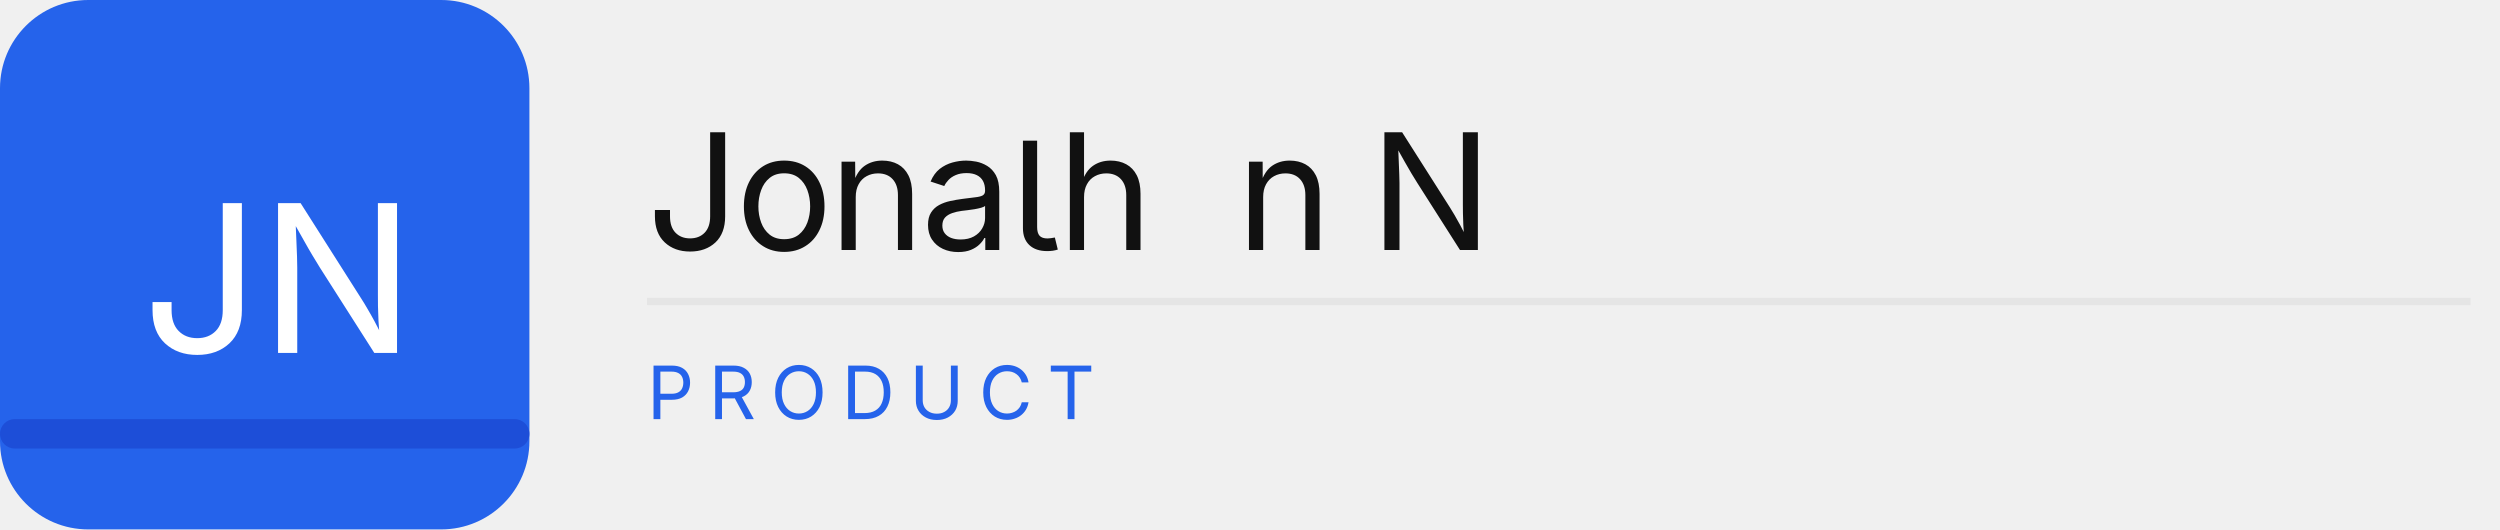
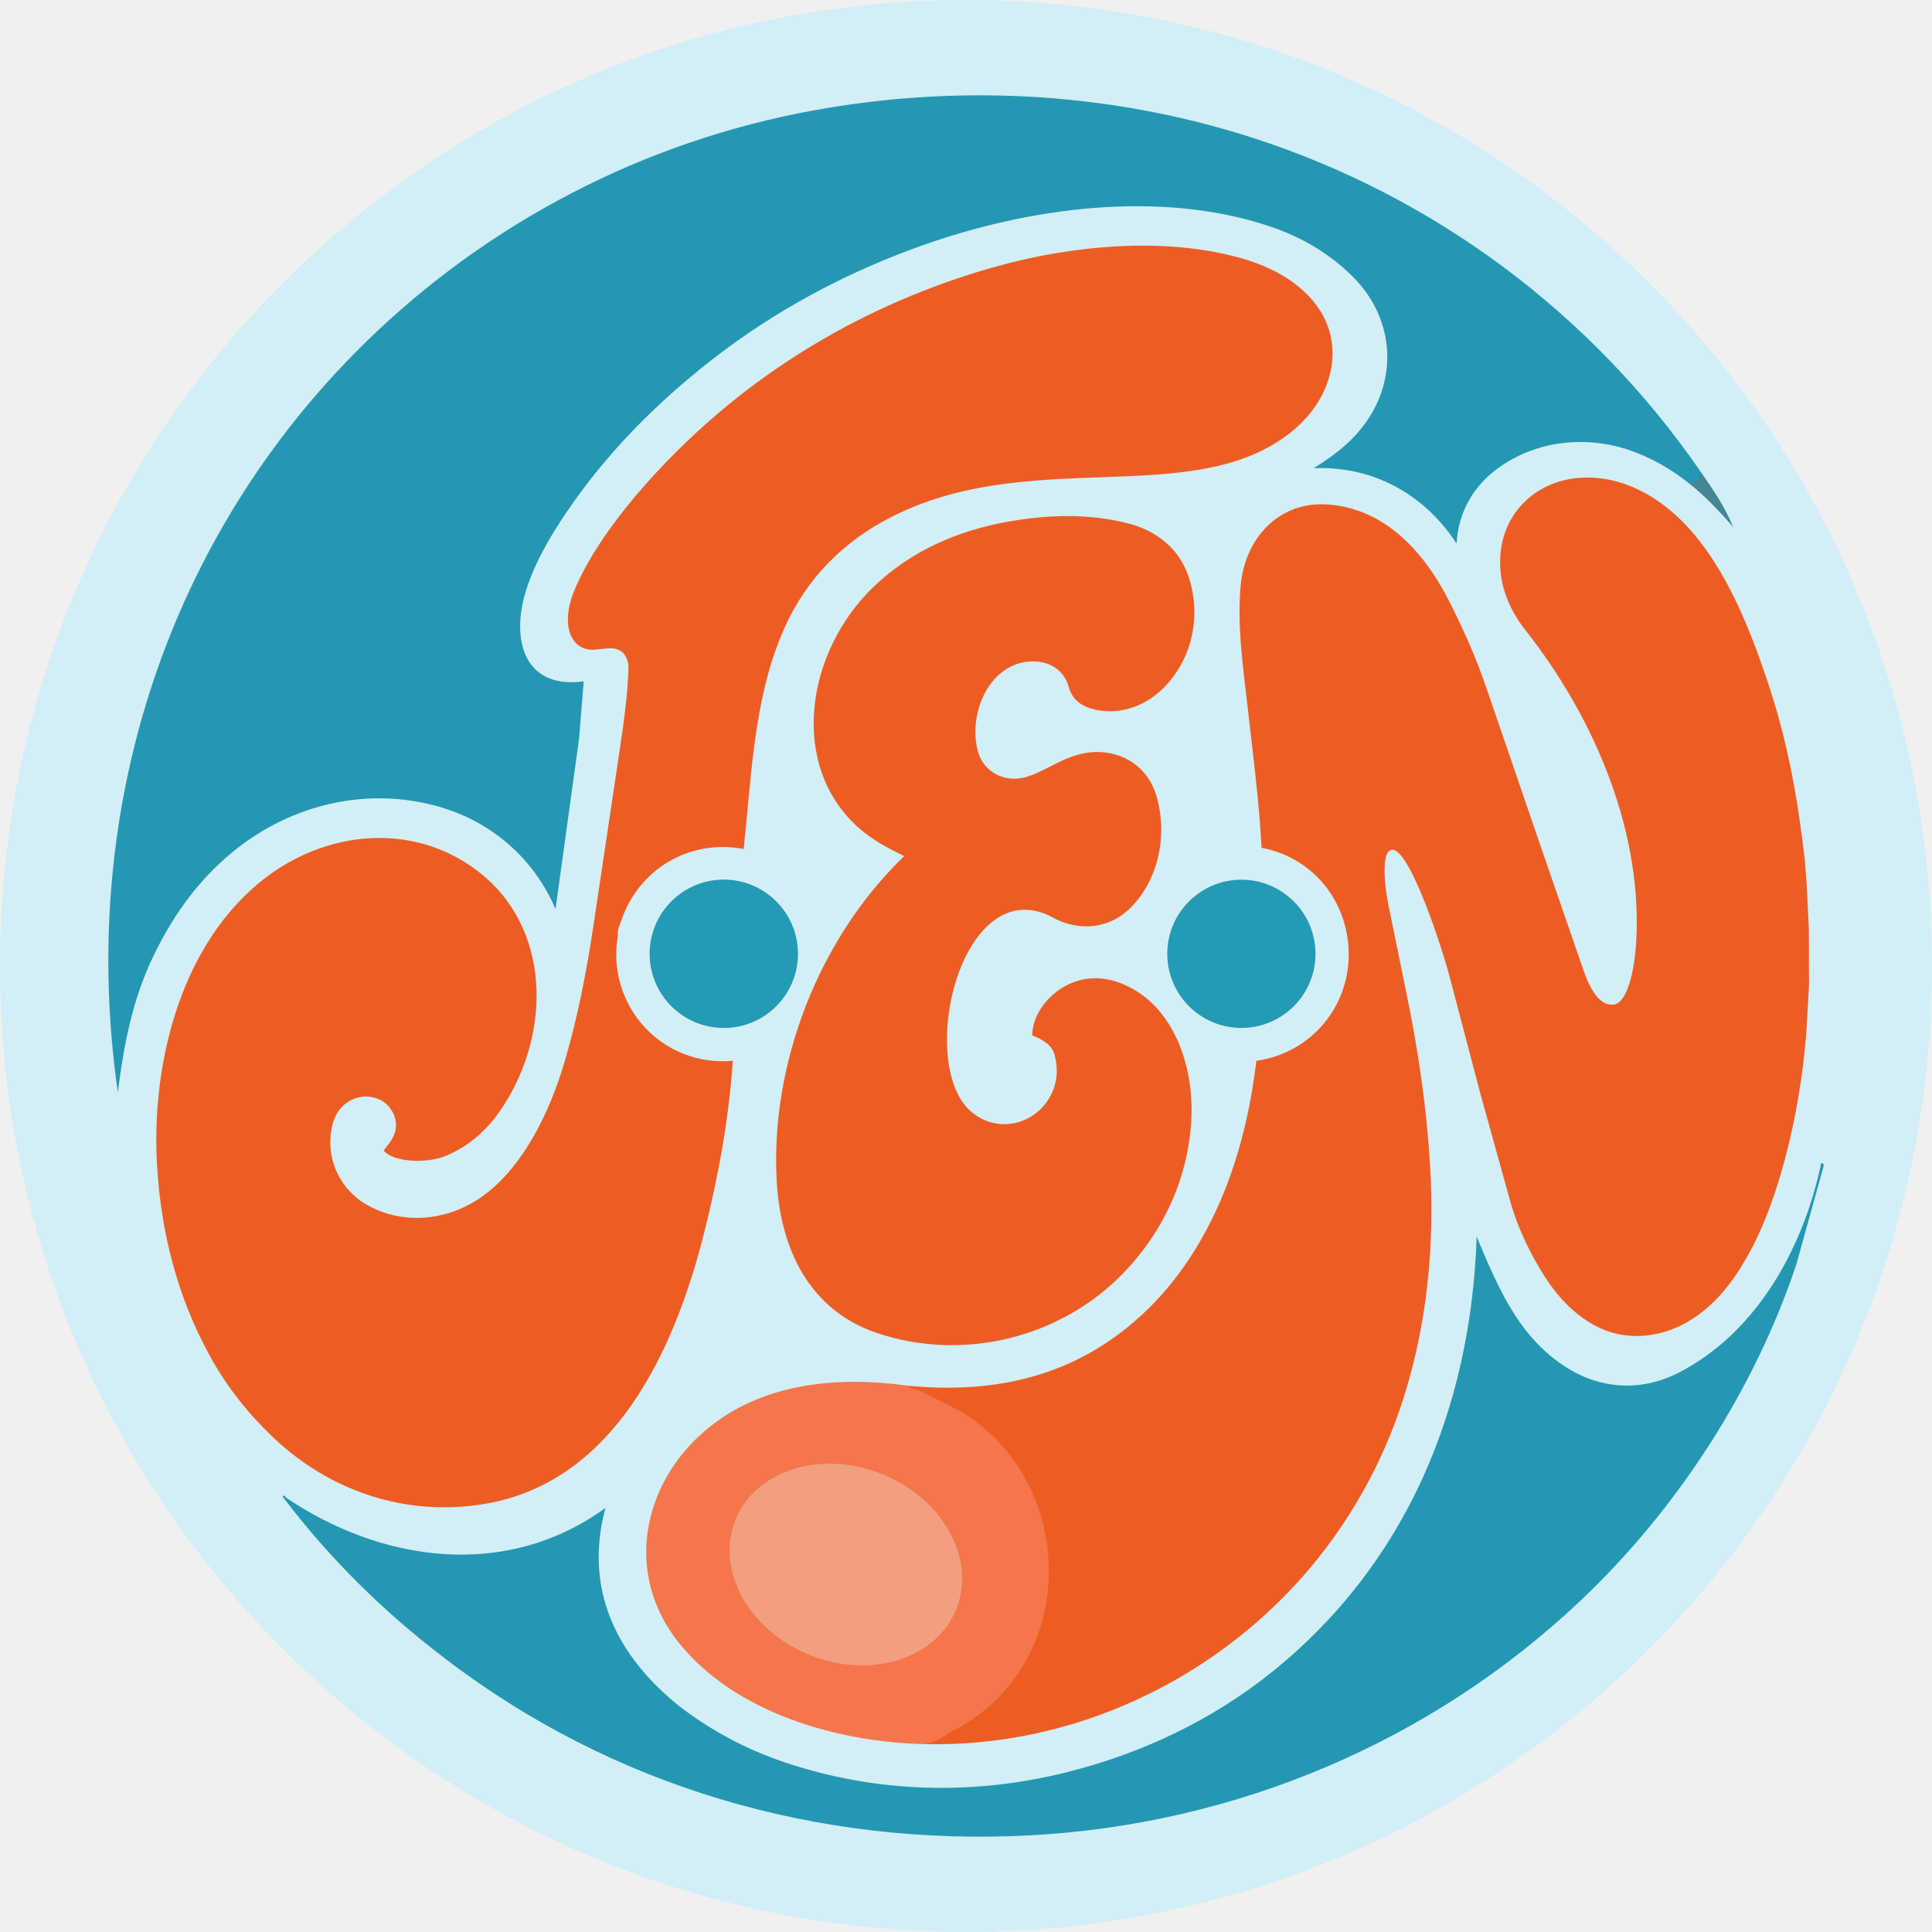
- <svg xmlns="http://www.w3.org/2000/svg" viewBox="0 0 340 72" width="340" height="72">
-   <rect x="0" y="0" width="72" height="72" rx="12" fill="#2563eb" />
-   <rect x="0" y="57" width="72" height="4" rx="2" fill="#1d4ed8" />
-   <path d="M7.45 0.27L7.45 0.27Q4.76 0.27 3.06-1.31Q1.37-2.90 1.37-5.82L1.37-5.82L1.37-6.92L3.96-6.92L3.96-5.82Q3.96-3.96 4.92-2.99Q5.88-2.01 7.45-2.01L7.45-2.01Q9.01-2.01 9.97-2.99Q10.92-3.96 10.92-5.82L10.92-5.82L10.92-20.37L13.52-20.37L13.52-5.82Q13.52-2.90 11.83-1.31Q10.14 0.27 7.45 0.27ZM21.05 0L18.44 0L18.44-20.37L21.51-20.37L29.79-7.34Q30.12-6.84 30.58-6.04Q31.05-5.25 31.59-4.25Q32.13-3.25 32.65-2.12L32.65-2.12L32.28-2.12Q32.16-3.29 32.10-4.37Q32.05-5.44 32.03-6.34Q32.02-7.25 32.02-7.88L32.02-7.88L32.02-20.37L34.62-20.37L34.62 0L31.53 0L24.14-11.59Q23.64-12.40 23.13-13.25Q22.61-14.11 21.96-15.28Q21.30-16.45 20.33-18.17L20.33-18.17L20.81-18.17Q20.88-16.65 20.93-15.37Q20.99-14.08 21.02-13.13Q21.05-12.17 21.05-11.62L21.05-11.62L21.05 0Z" fill="white" transform="translate(19.375, 48)" />
-   <path d="M5.85 0.21Q3.74 0.21 2.41-1.03Q1.07-2.28 1.07-4.58L1.07-5.44L3.12-5.44L3.12-4.58Q3.12-3.12 3.87-2.35Q4.62-1.58 5.85-1.58Q7.08-1.58 7.83-2.35Q8.58-3.12 8.58-4.58L8.58-16.01L10.62-16.01L10.62-4.58Q10.62-2.28 9.30-1.03Q7.97 0.21 5.85 0.21ZM18.64 0.26Q17.01 0.26 15.78-0.52Q14.55-1.29 13.86-2.69Q13.17-4.08 13.17-5.93Q13.17-7.81 13.86-9.21Q14.55-10.61 15.78-11.39Q17.01-12.16 18.64-12.16Q20.29-12.16 21.52-11.39Q22.76-10.61 23.44-9.21Q24.13-7.81 24.13-5.93Q24.13-4.08 23.44-2.69Q22.76-1.29 21.52-0.52Q20.29 0.26 18.64 0.26ZM18.64-1.47Q19.86-1.47 20.64-2.09Q21.42-2.72 21.80-3.73Q22.18-4.75 22.18-5.93Q22.18-7.12 21.80-8.15Q21.42-9.17 20.64-9.80Q19.86-10.43 18.64-10.43Q17.44-10.43 16.67-9.80Q15.89-9.17 15.52-8.15Q15.14-7.13 15.14-5.93Q15.14-4.75 15.52-3.73Q15.89-2.72 16.67-2.09Q17.44-1.47 18.64-1.47ZM28.38-7.20L28.38 0L26.45 0L26.45-12.01L28.30-12.01L28.32-9.10L28.05-9.10Q28.59-10.76 29.61-11.46Q30.63-12.16 31.99-12.16Q33.20-12.16 34.12-11.66Q35.03-11.16 35.54-10.16Q36.05-9.15 36.05-7.63L36.05 0L34.12 0L34.12-7.47Q34.12-8.85 33.39-9.64Q32.67-10.42 31.41-10.42Q30.55-10.42 29.86-10.04Q29.17-9.67 28.78-8.95Q28.38-8.23 28.38-7.20ZM42.31 0.28Q41.17 0.28 40.24-0.15Q39.31-0.58 38.76-1.41Q38.21-2.23 38.21-3.42Q38.21-4.45 38.62-5.09Q39.03-5.74 39.71-6.11Q40.39-6.48 41.22-6.66Q42.05-6.84 42.89-6.95Q43.96-7.09 44.64-7.17Q45.31-7.24 45.64-7.42Q45.97-7.61 45.97-8.05L45.97-8.11Q45.97-8.86 45.69-9.38Q45.41-9.90 44.85-10.18Q44.29-10.46 43.46-10.46Q42.60-10.46 41.98-10.19Q41.37-9.93 40.99-9.52Q40.61-9.12 40.42-8.70L38.56-9.31Q39.02-10.41 39.80-11.03Q40.59-11.64 41.53-11.90Q42.48-12.16 43.40-12.16Q44.00-12.16 44.77-12.02Q45.54-11.87 46.25-11.44Q46.97-11.01 47.44-10.17Q47.90-9.32 47.90-7.92L47.90 0L46.00 0L46.00-1.63L45.87-1.63Q45.67-1.21 45.22-0.77Q44.77-0.32 44.05-0.02Q43.33 0.28 42.31 0.28ZM42.64-1.43Q43.71-1.43 44.46-1.85Q45.20-2.27 45.58-2.94Q45.97-3.61 45.97-4.34L45.97-6.00Q45.85-5.87 45.45-5.75Q45.06-5.64 44.55-5.55Q44.04-5.47 43.56-5.41Q43.08-5.35 42.80-5.32Q42.10-5.23 41.50-5.02Q40.89-4.81 40.52-4.41Q40.16-4.01 40.16-3.32Q40.16-2.70 40.48-2.28Q40.80-1.86 41.36-1.64Q41.92-1.43 42.64-1.43ZM51.12-2.96L51.12-14.87L53.05-14.87L53.05-3.12Q53.05-2.31 53.38-1.94Q53.71-1.57 54.47-1.57Q54.65-1.57 54.94-1.61Q55.22-1.65 55.46-1.70L55.86-0.06Q55.56 0.04 55.18 0.10Q54.79 0.15 54.42 0.15Q52.86 0.15 51.99-0.67Q51.12-1.49 51.12-2.96ZM59.43-7.20L59.43 0L57.50 0L57.50-16.01L59.43-16.01L59.43-9.10L59.10-9.10Q59.64-10.76 60.66-11.46Q61.67-12.16 63.04-12.16Q64.25-12.16 65.17-11.66Q66.09-11.16 66.60-10.16Q67.11-9.15 67.11-7.63L67.11 0L65.17 0L65.17-7.47Q65.17-8.85 64.44-9.64Q63.71-10.42 62.46-10.42Q61.60-10.42 60.91-10.04Q60.22-9.67 59.83-8.95Q59.43-8.23 59.43-7.20ZM83.79-7.20L83.79 0L81.86 0L81.86-12.01L83.72-12.01L83.73-9.10L83.46-9.10Q84.01-10.76 85.02-11.46Q86.04-12.16 87.40-12.16Q88.61-12.16 89.53-11.66Q90.44-11.16 90.95-10.16Q91.46-9.15 91.46-7.63L91.46 0L89.53 0L89.53-7.47Q89.53-8.85 88.80-9.64Q88.08-10.42 86.82-10.42Q85.96-10.42 85.27-10.04Q84.59-9.67 84.19-8.95Q83.79-8.23 83.79-7.20ZM102.33 0L100.28 0L100.28-16.01L102.69-16.01L109.20-5.77Q109.45-5.37 109.82-4.75Q110.18-4.13 110.61-3.34Q111.03-2.56 111.44-1.67L111.15-1.67Q111.05-2.59 111.01-3.43Q110.97-4.28 110.96-4.98Q110.95-5.69 110.95-6.19L110.95-16.01L112.99-16.01L112.99 0L110.56 0L104.76-9.11Q104.36-9.74 103.96-10.41Q103.56-11.09 103.04-12.00Q102.52-12.92 101.76-14.28L102.14-14.28Q102.19-13.08 102.23-12.07Q102.28-11.06 102.30-10.31Q102.33-9.56 102.33-9.13L102.33 0Z" fill="#111111" transform="translate(88, 34)" />
-   <line x1="88" y1="41" x2="336" y2="41" stroke="#e5e5e5" stroke-width="1" />
-   <path d="M1.81 0L0.88 0L0.88-7.28L3.37-7.28Q4.22-7.28 4.77-6.97Q5.32-6.66 5.58-6.13Q5.85-5.61 5.85-4.96Q5.85-4.31 5.58-3.78Q5.32-3.26 4.77-2.94Q4.22-2.63 3.37-2.63L1.61-2.63L1.61-3.45L3.33-3.45Q3.91-3.45 4.26-3.65Q4.61-3.84 4.77-4.19Q4.93-4.53 4.93-4.96Q4.93-5.39 4.77-5.73Q4.61-6.07 4.26-6.26Q3.90-6.46 3.32-6.46L1.81-6.46L1.81 0Z M10.19 0L9.27 0L9.27-7.28L11.76-7.28Q12.61-7.28 13.15-6.98Q13.70-6.69 13.97-6.19Q14.24-5.68 14.24-5.03Q14.24-4.38 13.97-3.88Q13.70-3.38 13.16-3.10Q12.61-2.82 11.76-2.82L9.78-2.82L9.78-3.65L11.72-3.65Q12.29-3.65 12.64-3.82Q12.99-3.98 13.15-4.29Q13.31-4.60 13.31-5.03Q13.31-5.46 13.15-5.78Q12.99-6.10 12.64-6.28Q12.29-6.46 11.71-6.46L10.19-6.46L10.19 0ZM14.52 0L13.45 0L11.69-3.28L12.73-3.28L14.52 0ZM20.65 0.10Q19.72 0.10 18.99-0.35Q18.26-0.81 17.84-1.64Q17.42-2.48 17.42-3.63Q17.42-4.79 17.84-5.63Q18.26-6.46 18.99-6.92Q19.72-7.37 20.65-7.37Q21.58-7.37 22.31-6.92Q23.04-6.46 23.46-5.63Q23.87-4.79 23.87-3.63Q23.87-2.48 23.46-1.64Q23.04-0.81 22.31-0.35Q21.58 0.10 20.65 0.10ZM20.65-0.76Q21.30-0.76 21.82-1.09Q22.35-1.42 22.66-2.06Q22.97-2.71 22.97-3.63Q22.97-4.57 22.66-5.21Q22.35-5.85 21.82-6.18Q21.30-6.51 20.65-6.51Q20.00-6.51 19.47-6.18Q18.94-5.85 18.63-5.21Q18.32-4.57 18.32-3.63Q18.32-2.71 18.63-2.07Q18.94-1.43 19.47-1.09Q20.00-0.76 20.65-0.76ZM29.62 0L27.86 0L27.86-0.82L29.56-0.82Q30.45-0.82 31.03-1.16Q31.62-1.50 31.90-2.13Q32.19-2.77 32.19-3.65Q32.19-4.53 31.91-5.15Q31.62-5.78 31.06-6.12Q30.49-6.46 29.65-6.46L27.82-6.46L27.82-7.28L29.71-7.28Q30.78-7.28 31.53-6.84Q32.28-6.41 32.69-5.59Q33.09-4.78 33.09-3.65Q33.09-2.51 32.68-1.70Q32.28-0.88 31.50-0.44Q30.73 0 29.62 0ZM27.35-7.28L28.28-7.28L28.28 0L27.35 0L27.35-7.28ZM39.41 0.12Q38.55 0.12 37.91-0.22Q37.27-0.56 36.92-1.14Q36.56-1.73 36.56-2.48L36.56-7.28L37.49-7.28L37.49-2.55Q37.49-2.03 37.72-1.62Q37.96-1.21 38.39-0.98Q38.82-0.74 39.41-0.74Q40.01-0.74 40.43-0.98Q40.86-1.21 41.09-1.62Q41.32-2.03 41.32-2.55L41.32-7.28L42.25-7.28L42.25-2.48Q42.25-1.73 41.90-1.14Q41.54-0.56 40.91-0.22Q40.27 0.12 39.41 0.12ZM48.95 0.10Q48.02 0.10 47.29-0.35Q46.56-0.81 46.14-1.64Q45.72-2.48 45.72-3.63Q45.72-4.79 46.14-5.63Q46.56-6.46 47.29-6.92Q48.02-7.37 48.95-7.37Q49.50-7.37 49.99-7.21Q50.48-7.05 50.87-6.74Q51.26-6.43 51.53-5.99Q51.79-5.55 51.88-4.99L50.96-4.99Q50.88-5.36 50.69-5.64Q50.50-5.93 50.23-6.12Q49.96-6.32 49.63-6.42Q49.31-6.51 48.95-6.51Q48.30-6.51 47.77-6.18Q47.24-5.85 46.93-5.21Q46.63-4.57 46.63-3.63Q46.63-2.71 46.94-2.06Q47.25-1.42 47.77-1.09Q48.30-0.76 48.95-0.76Q49.31-0.76 49.63-0.86Q49.96-0.96 50.23-1.15Q50.50-1.35 50.69-1.63Q50.88-1.92 50.96-2.29L51.88-2.29Q51.79-1.73 51.53-1.29Q51.27-0.85 50.88-0.54Q50.49-0.23 50.00-0.07Q49.51 0.10 48.95 0.10ZM57.20-6.46L54.91-6.46L54.91-7.28L60.41-7.28L60.41-6.46L58.13-6.46L58.13 0L57.20 0L57.20-6.46Z" fill="#2563eb" transform="translate(88, 57)" />
+ <svg xmlns="http://www.w3.org/2000/svg" id="a" data-name="Layer 1" viewBox="0 0 890.51 890.51">
+   <circle cx="445.25" cy="445.25" r="445.25" fill="#d2eef7" />
+   <g>
+     <path d="M783.84,217.38c2.06,4.34-.98,7.87-5.28,5.44-8.69-6.89-17.82-12.12-28.48-15.67-20.22-6.46-42.27-3.86-59.51,8.59-11.41,8.24-18.37,20.26-19.21,34.77-14.72-22.52-38.22-35.81-65.87-34.71,10.19-6.29,18.75-13.03,25.08-22.57,13.94-21.03,11.21-47.09-6.5-65.14-10.8-11.01-24.06-18.84-39.02-23.83-50.39-16.81-110.66-8.7-160.36,9.01-35.04,12.48-67.69,29.99-96.94,52.85-25.79,20.16-48.31,42.99-66.62,69.98-11.54,17.02-24.62,40.36-20.66,60.09,2.83,14.1,13.85,20.02,28.58,17.84l-2.16,26.65-10.83,78.32c-10.04-23.41-29.65-40.54-54.57-47.41-34.43-9.49-70.44.11-97.25,23.63-14.6,12.8-25.39,28.4-33.79,46-9.44,19.77-13.4,40.5-16.14,62.19-18.1-125.83,20.31-250.6,109.35-340.81,55.28-56.01,126.42-94.66,203.76-110.25,69.65-14.04,142.2-10.62,209.71,11.09,84.34,27.13,156.64,81.33,206.72,153.93Z" fill="#2498b2" />
+     <path d="M118.22,407.91c30.63-26.11,74.08-29.94,104.65-4.26,32.26,27.09,30.62,76.47,6.71,109.64-6.17,8.56-13.92,15.07-23.44,19.22-9.67,4.21-24.78,3-29.1-1.97-.78-.9,6.43-5.76,5.4-13.44-.51-3.83-3.02-8.13-7.15-10.13-8.89-4.29-19.01.72-21.76,10.39-4.28,15.06,2.44,30.93,16.46,38.47,15.95,8.58,35.09,6.86,50.21-2.94,20.47-13.27,33.26-40.4,40.11-63.76,6.13-20.87,10.07-41.38,13.3-62.99l12.23-81.84c1.87-12.53,3.47-24.31,3.85-36.68.08-2.67-1.26-5.63-2.69-6.88-5.2-4.56-12.68.85-18.77-2.32-8.18-4.26-7.67-16.15-3.62-25.97,11.93-28.93,41.58-60.74,65.82-81.47,37.31-31.9,81.23-54.85,128.58-68.1,34.93-9.77,77.04-13.73,111.79-4.23,12.51,3.42,24.24,8.99,32.89,18.3,17.63,18.97,11.8,45.39-7.73,61.52-45.87,37.89-123.69,5.35-189.36,42.1-21.49,12.02-37.55,29.91-46.66,52.79-12.42,29.83-13.71,65.4-17.15,97.97-25.22-4.83-48.74,9.63-56.5,33.28-.73,2.23-1.91,3.94-1.47,6.61-2.74,15.31,1.93,30.96,12.23,42.14,10.24,11.11,24.82,16.95,40.73,15.61-1.92,27.57-6.63,52.89-13.06,78.66-13.52,54.17-41.1,115.15-100.84,125.48-36.46,6.31-72.29-5.72-98.73-31.3-11.44-11.07-20.84-22.96-28.58-37.11-14.71-26.89-22.27-56.21-24.15-86.95-2.8-45.62,9.86-99.17,45.81-129.82Z" fill="#ed5d23" />
+     <path d="M465.66,420.35c-28.47,9.31-38.61,72.05-19.09,91.05,10.91,10.63,27.9,8.24,36.15-3.87,4.41-6.48,5.39-13.71,3.39-21.25-1.32-4.99-6.07-7.29-10.33-9.07.11-9.57,7.14-17.9,13.99-22.01,9.11-5.46,18.72-5.45,28.1-1.49,22.82,9.63,32.45,37.13,31.27,61.84-1.27,26.79-12.44,51.51-31.04,70.92-29,30.28-74.17,41.34-113.88,27.95-31.04-10.47-44.5-38.55-46.23-70.17-2.93-53.61,19.18-111.54,58.78-149.63-7.77-3.82-14.81-7.52-21.1-13.15-32.18-28.78-24.31-80.97,7.05-111.06,17.17-16.48,38.76-25.91,62.2-30.01,18.37-3.21,36.28-3.75,54.3.64,13.12,3.19,23.86,11.18,28.41,24.12,6.4,18.19,2.05,38.85-11.67,52.28-8.94,8.76-21.29,12.53-32.9,9.21-5.34-1.53-9.08-4.88-10.46-10.03-1.92-7.14-7.91-11.34-15.18-11.72-20.16-1.08-31.49,22.57-26.75,41.15,2.02,7.92,8.98,12.92,16.96,12.88,10.68-.05,20.09-10.07,33.67-12,13.99-1.99,27.21,5.4,31.5,19.21,5.61,18.02,1.51,39.14-11.81,52.38-10.05,9.99-24.41,10.77-35.95,4.27-5.91-3.33-13.19-4.45-19.38-2.43Z" fill="#ed5d23" />
+     <circle cx="333.62" cy="439.63" r="34.19" fill="#259ab4" />
+     <circle cx="572.19" cy="439.64" r="34.16" fill="#259ab4" />
+     <path d="M778.56,222.82c1.61-.35,3.09-.73,3.85-1.65.91-1.09,1.06-2.54,1.43-3.79,5.53,8.02,10.94,15.63,14.99,25.48-6.33-7.21-12.61-13.97-20.28-20.04Z" fill="#438694" />
+     <path d="M426.79,803.93l.88-2.11c34.12-14.05,55.65-44.11,53.89-81.97-1.78-38.31-25.41-63.83-58.82-77.4-3.82-.45-5.17-1.68-4.04-3.71,46.15,4.44,85.8-7.33,117.22-42.49,25.82-29.47,38.48-67.92,43.18-107.29,28.19-4,46.91-30.24,41.7-58.48-3.74-20.25-18.79-35.83-39.32-39.71-.84-16.38-2.62-32.1-4.51-48.38l-3.8-32.8c-1.45-13.59-2.59-26.8-1.25-40.3,2.11-21.21,17.48-38.09,39.51-36.79,26.85,1.59,45.14,21.96,56.79,45.09,6.5,12.9,12.07,25.41,16.78,39.14l26.02,75.89,18.9,54.73c2.78,8.05,7.28,16.58,13.98,15.69,6.23-.83,9.29-16.12,10.05-25.76,4.13-52.35-18.67-106-50.75-146.71-8.2-10.4-12.78-22.35-11.56-35.6,1.76-19.07,16.46-32.93,35.47-34.64,12.81-1.15,24.83,2.58,35.78,9.73,27.83,18.16,42.8,56.3,53.07,87.87,8.39,25.8,12.92,51.83,15.96,78.81l.95,13.07.89,18.6.06,25.85-.99,17.53c-1.9,33.53-11.19,79.32-28.02,108.37-6.88,11.88-15,22.13-26.89,29.08-13.21,7.72-29.35,9.08-42.91,1.68-11.24-6.14-19.24-15.8-25.62-26.74-5.77-9.89-10.34-19.88-13.41-30.95l-13.69-49.31-14.02-53.36c-3.55-13.5-17.85-57.62-26.12-58.85-5.46-.81-4.31,14.99-2.24,25.15l8.57,41.93c5.38,26.33,9.12,51.84,10.7,78.85,2.12,36.21-1.28,72.1-12.16,106.5-19.6,61.92-63.87,111.99-122.76,139.17-30.75,14.2-63.94,21.26-97.45,20.63Z" fill="#ed5d23" />
+     <path d="M418.69,638.74c.89,1.69,3.31,1.36,4.93,2.17l17.89,8.95c24.28,13.69,39.37,39.17,41.62,66.79,2.8,34.36-13.94,66.39-44.95,81.63-.98.48-3.52,3.43-11.39,5.65-40.53-.77-88.31-14.37-114.27-47.23-24.6-31.13-16.76-72.34,12.53-97.3,25.99-22.15,60.96-25.21,93.64-20.66Z" fill="#f4764a" />
+     <path d="M131.87,690.33c44.04,29.72,101.35,38.01,147.19,4.72-10.08,37.68,5.21,68.14,33.93,91.29,14.99,11.5,31.13,20.1,49.24,26.14,42.12,14.05,86.76,15.16,129.9,4.28,34.38-8.67,66.48-23.87,94.08-46.04,61.86-49.67,91.78-121.37,94.43-200.69,9.91,23.57,19.46,46.6,41.77,60.51,16.04,10,34.59,10.8,51.47,2.1,35.46-18.28,56.95-56.59,65.3-95.26-.22-1.79,1.63-1.62,1.37.15l-12.64,45.51c-19.4,57.87-54.87,112.55-99.15,154.51-69.06,65.44-159.38,103.48-254.48,108.43-97.43,5.07-192-22.33-269.54-81.82-27.97-21.27-52.78-45.8-73.74-73.38.09-.2-.09-.35-.26-.32-.96-.54,0-1.59.65-.75l.46.64Z" fill="#2498b2" />
+     <ellipse cx="389.88" cy="721.08" rx="44.9" ry="54.9" transform="translate(-425.04 809.8) rotate(-67.81)" fill="#f29e81" />
+   </g>
</svg>
